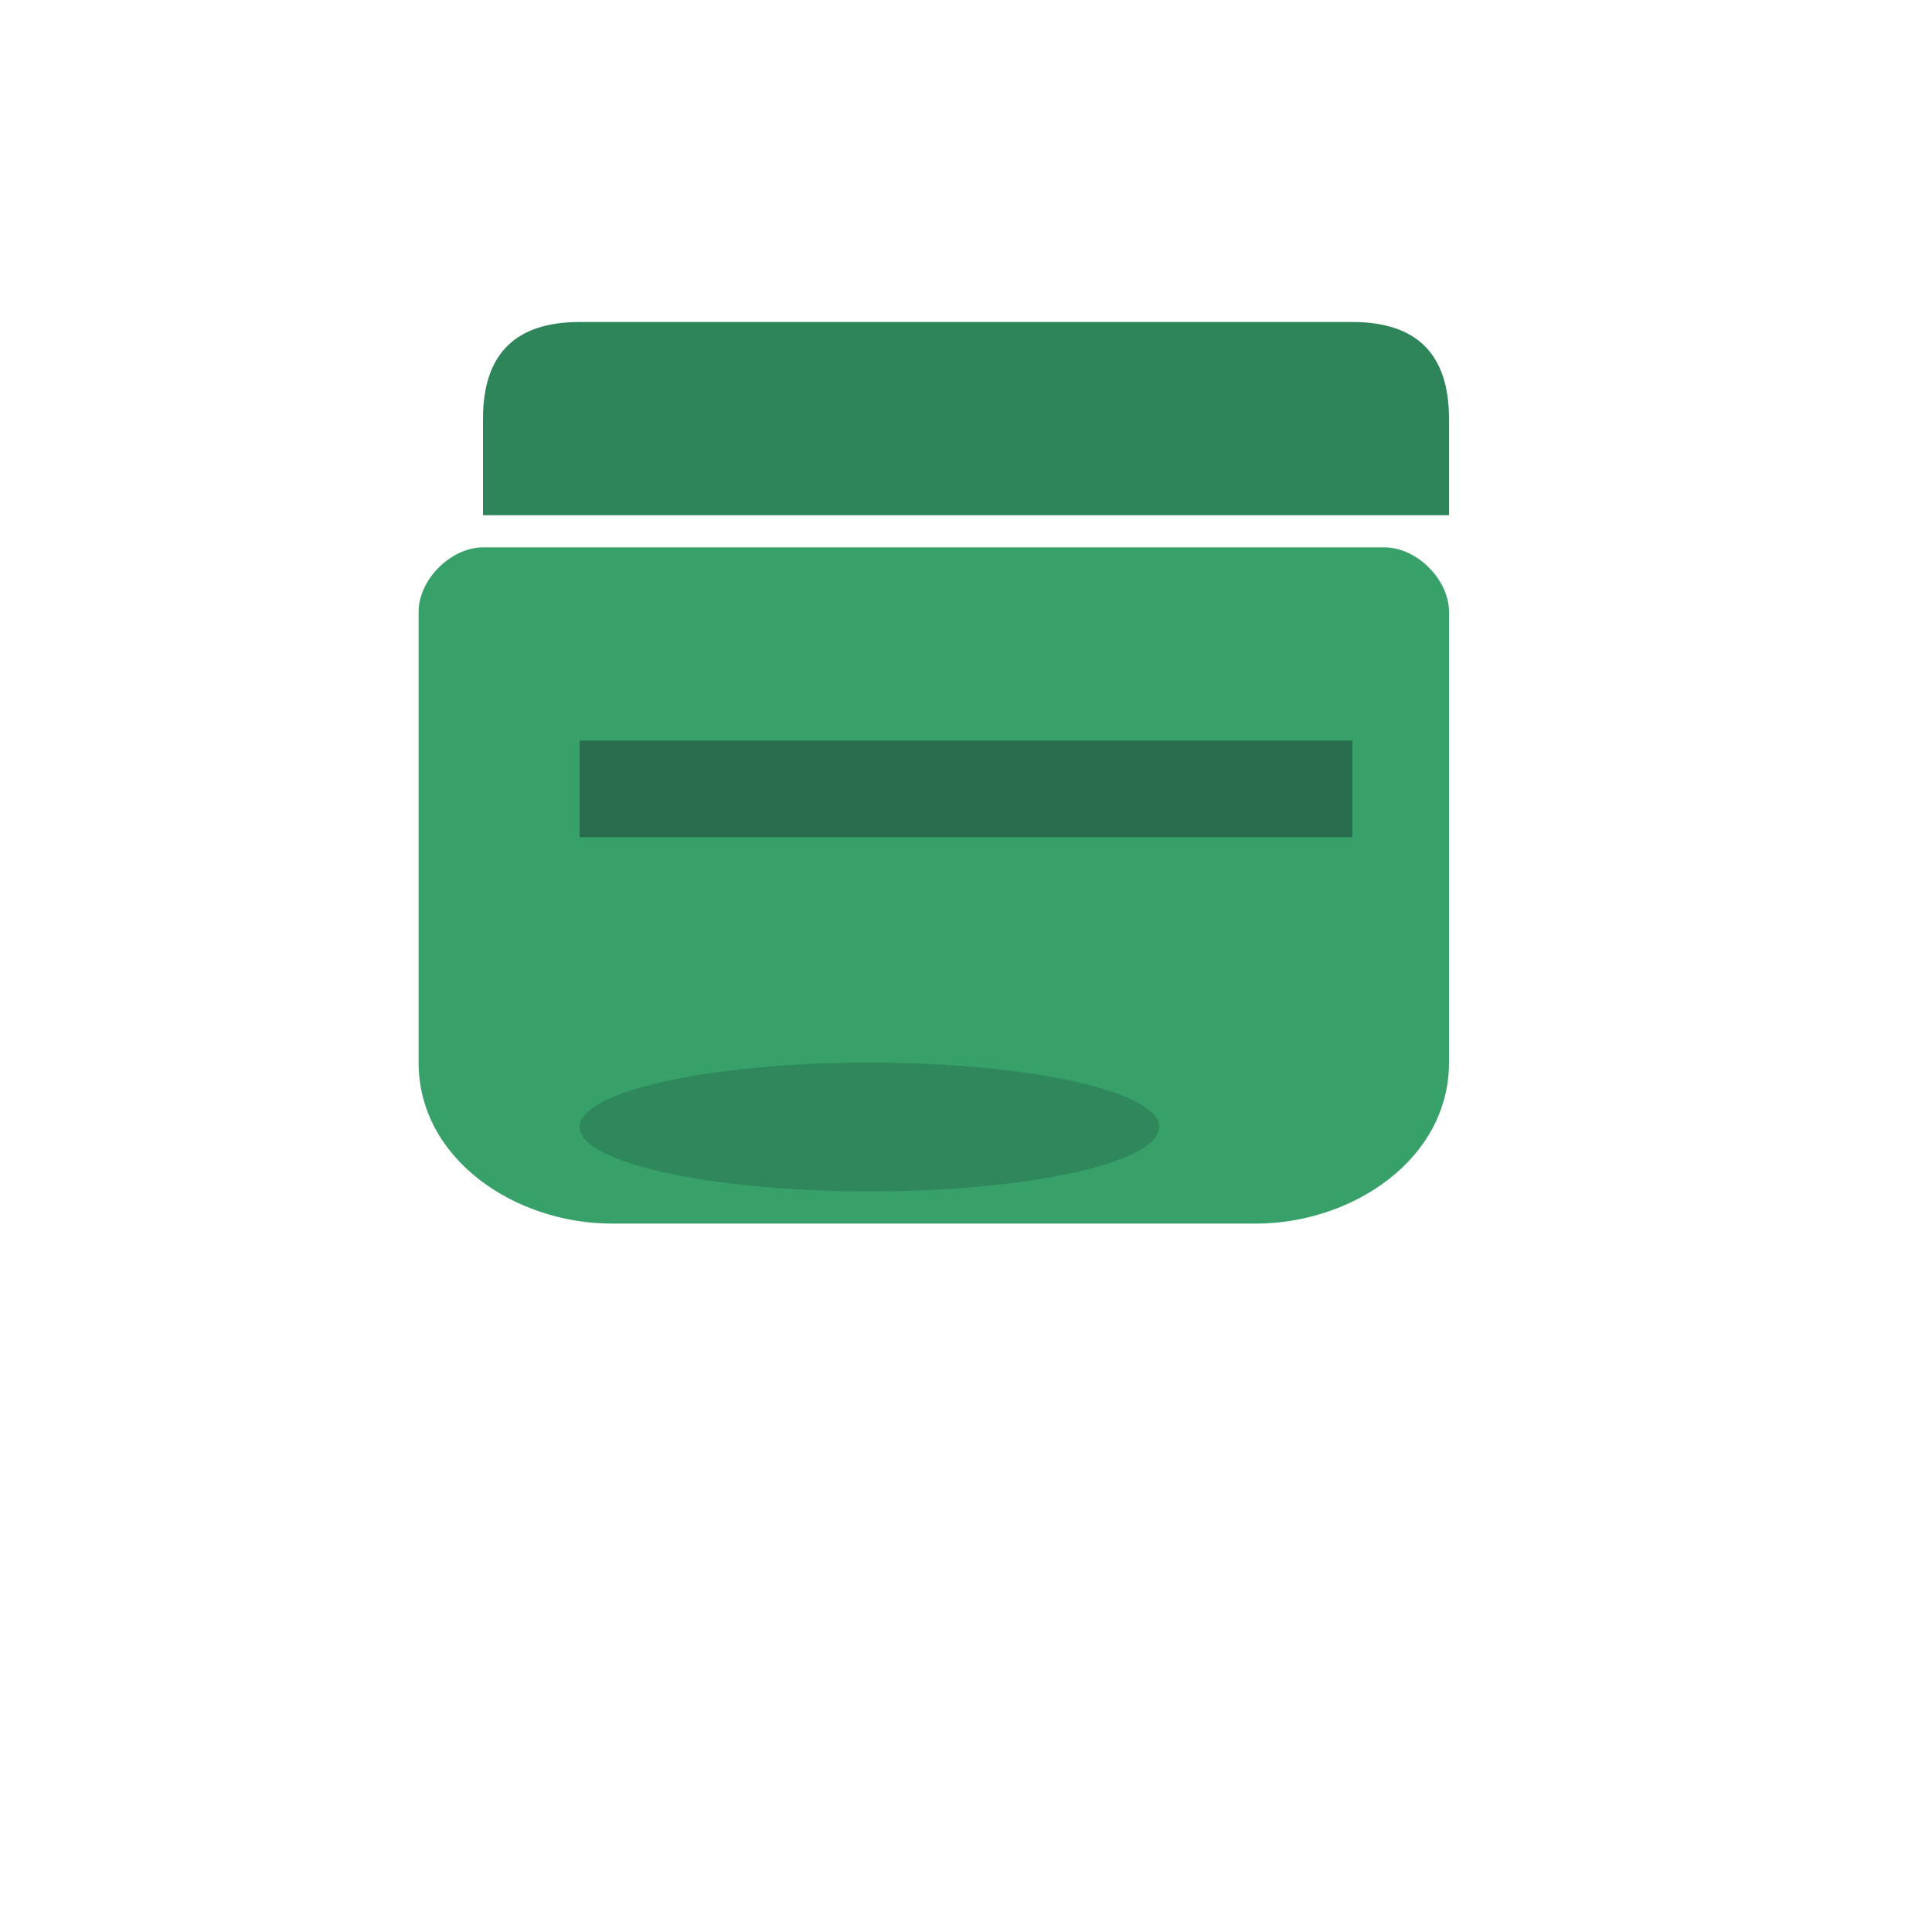
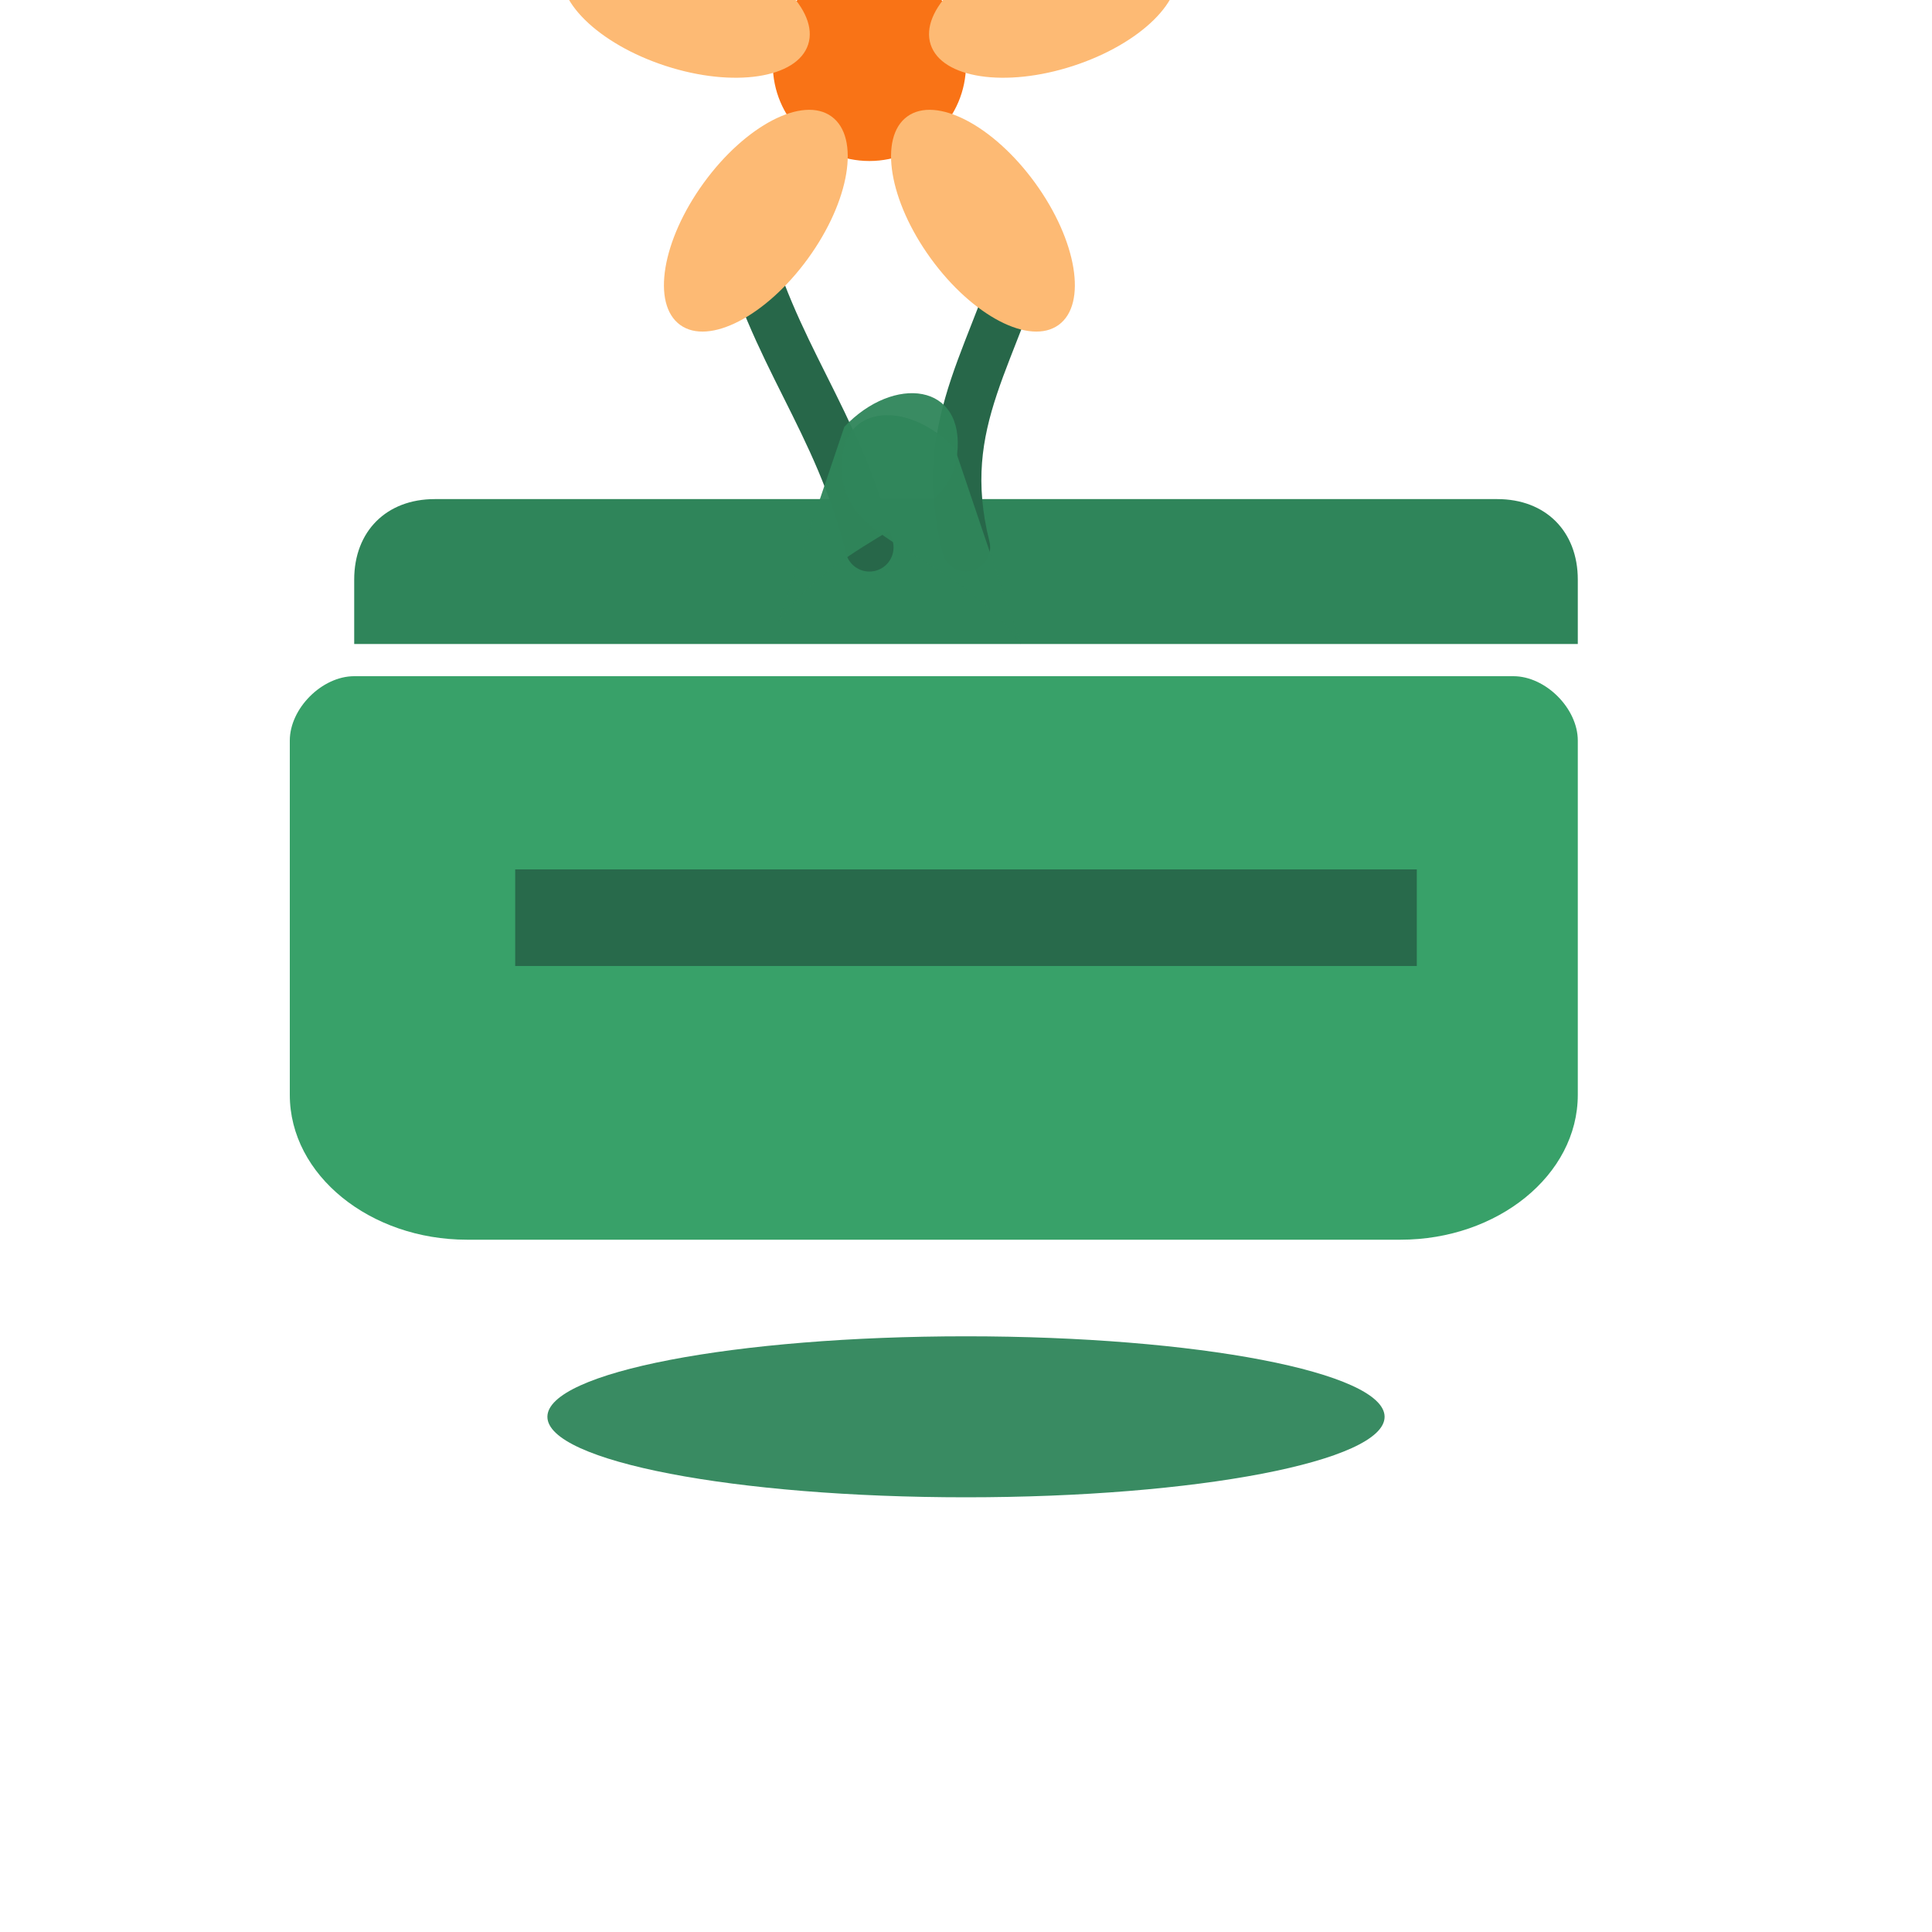
- <svg xmlns="http://www.w3.org/2000/svg" width="120" height="120" viewBox="0 0 120 120" fill="none">
+ <svg xmlns="http://www.w3.org/2000/svg" width="120" height="120" viewBox="0 0 120 120" fill="none" aria-hidden="false">
  <rect width="120" height="120" fill="transparent" />
-   <g transform="translate(20,18)">
-     <path d="M10 8c0-4 2-6 6-6h48c4 0 6 2 6 6v6H10V8z" fill="#2F855A" />
-     <path d="M6 20c0-2 2-4 4-4h56c2 0 4 2 4 4v28c0 6-6 10-12 10H18c-6 0-12-4-12-10V20z" fill="#38A169" />
-     <path d="M16 28h48v6H16z" fill="#276749" opacity="0.9" />
-     <ellipse cx="34" cy="52" rx="18" ry="4" fill="#2F855A" opacity="0.9" />
+   <g transform="translate(10,18)">
+     <path d="M12 18c0-3 2-5 5-5h66c3 0 5 2 5 5v4H12v-4z" fill="#2F855A" />
+     <path d="M8 28c0-2 2-4 4-4h72c2 0 4 2 4 4v22c0 5-5 9-11 9H19c-6 0-11-4-11-9V28z" fill="#38A169" />
+     <path d="M22 36h56v6H22z" fill="#276749" opacity="0.95" />
+     <ellipse cx="50" cy="70" rx="26" ry="5" fill="#2F855A" opacity="0.95" />
+   </g>
+   <g transform="translate(54,16)">
+     <path d="M0 18 C -2 10, -6 6, -8 -2" stroke="#276749" stroke-width="3" fill="none" stroke-linecap="round" />
+     <path d="M6 18 C 4 10, 8 6, 10 -2" stroke="#276749" stroke-width="3" fill="none" stroke-linecap="round" />
+     <path d="M-4 12 C 2 8, 8 10, 10 6 C 12 2, 8 0, 4 2 Z" fill="#2F855A" opacity="0.95" transform="translate(-6,10) rotate(-20)" />
+     <path d="M8 12 C 2 8, -4 10, -6 6 C -8 2, -4 0, 0 2 Z" fill="#2F855A" opacity="0.95" transform="translate(6,10) rotate(20)" />
+   </g>
+   <g transform="translate(54,4)">
+     <circle cx="0" cy="0" r="6" fill="#F97316" />
+     <g fill="#FDBA74">
+       <ellipse rx="4" ry="8" transform="rotate(0) translate(0,-12)" />
+       <ellipse rx="4" ry="8" transform="rotate(72) translate(0,-12)" />
+       <ellipse rx="4" ry="8" transform="rotate(144) translate(0,-12)" />
+       <ellipse rx="4" ry="8" transform="rotate(216) translate(0,-12)" />
+       <ellipse rx="4" ry="8" transform="rotate(288) translate(0,-12)" />
+     </g>
  </g>
</svg>
